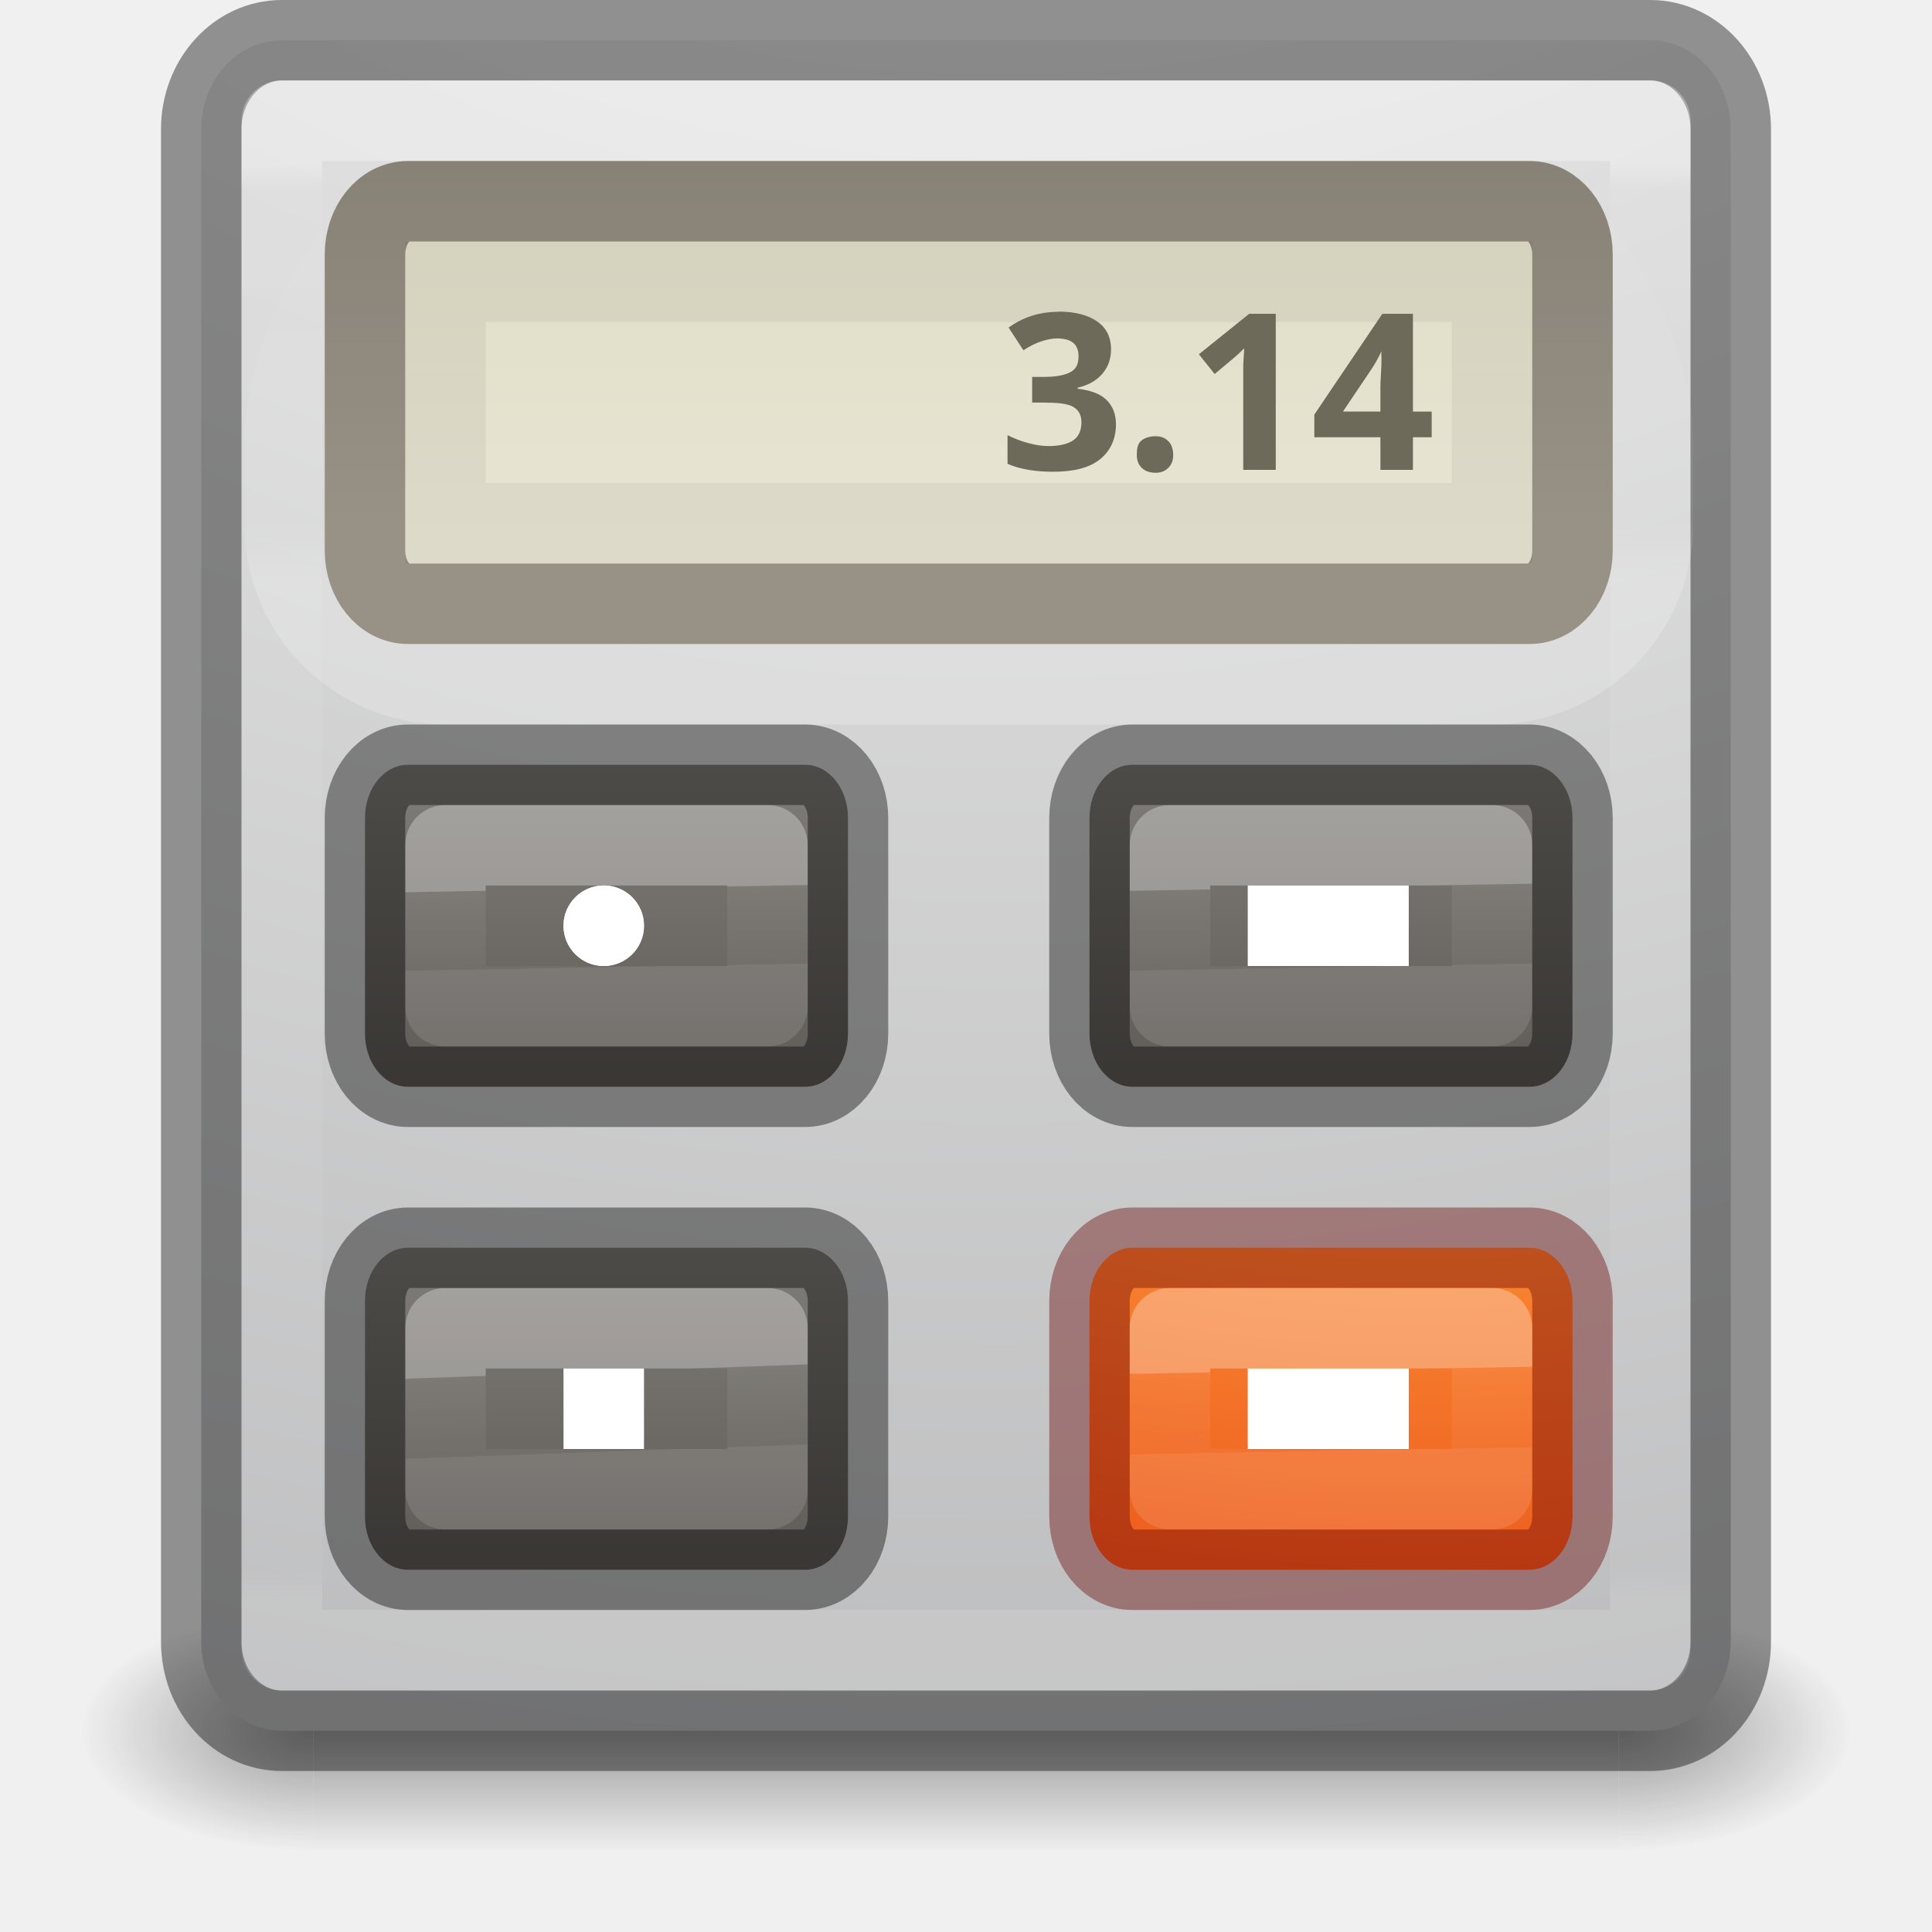
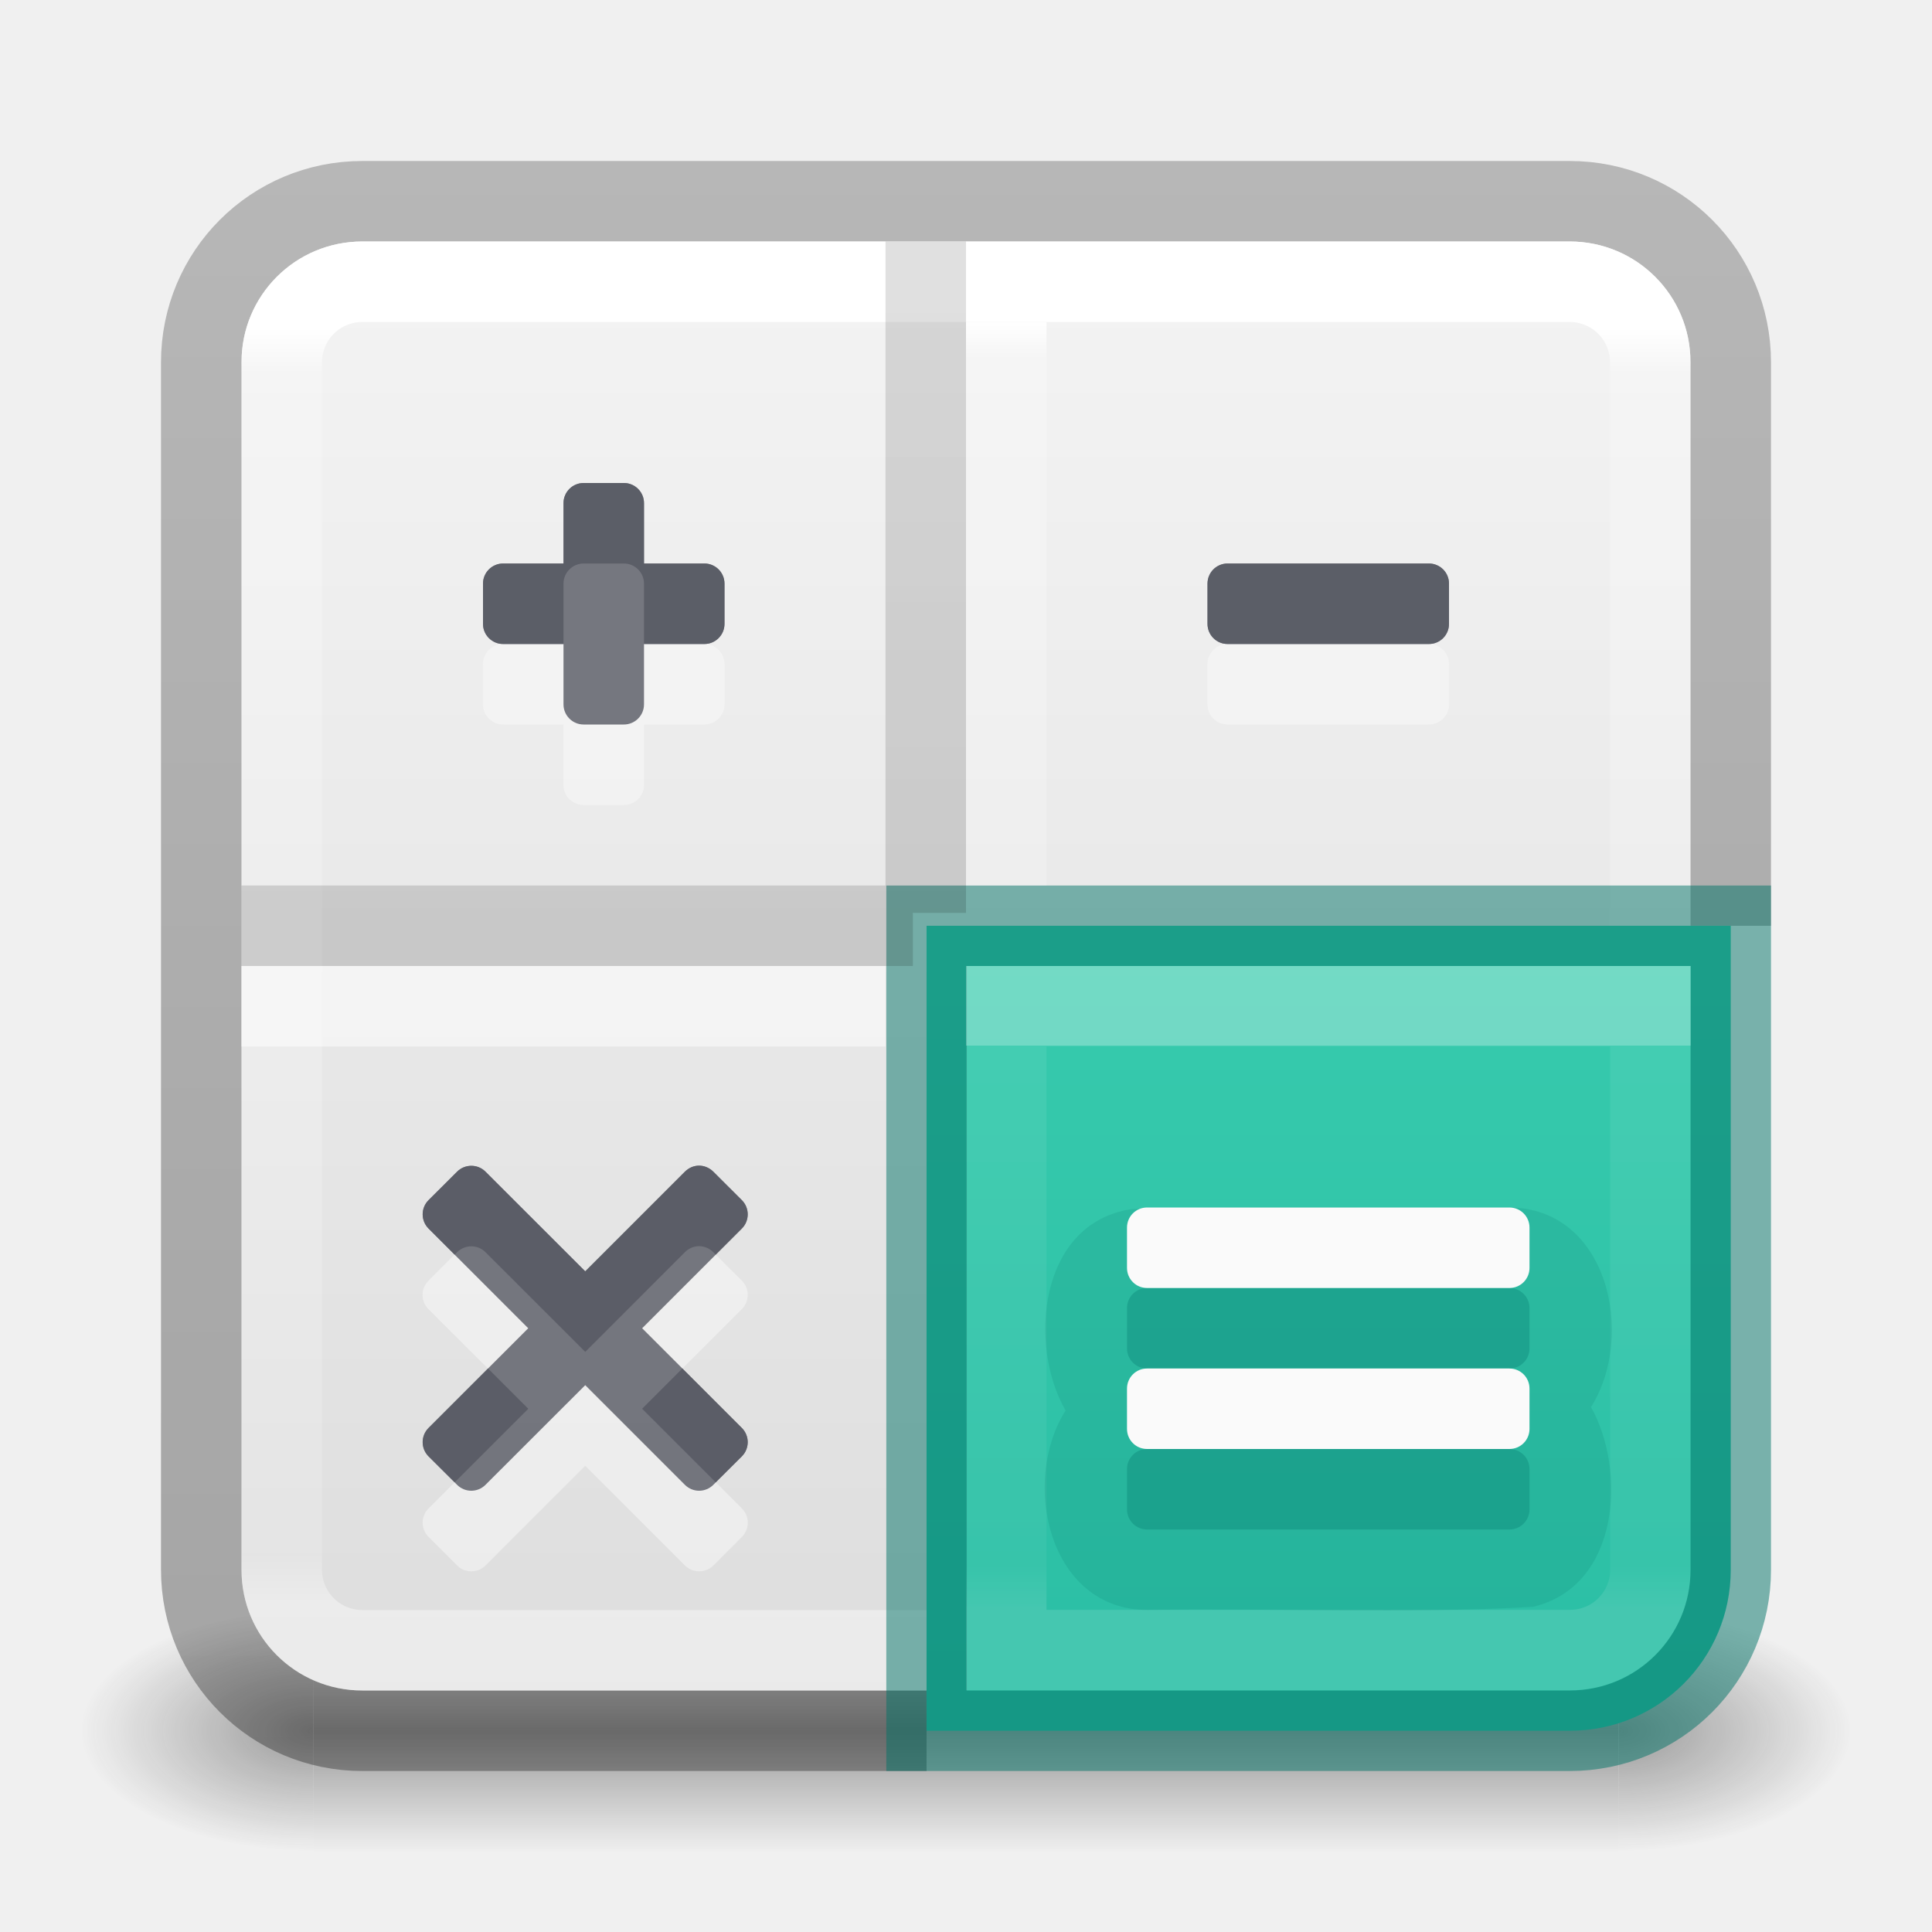
- <svg xmlns="http://www.w3.org/2000/svg" xmlns:xlink="http://www.w3.org/1999/xlink" version="1.1" width="24" height="24" id="svg4157">
+ <svg xmlns="http://www.w3.org/2000/svg" xmlns:xlink="http://www.w3.org/1999/xlink" id="svg4157" height="24" width="24" version="1.1" xml:space="preserve">
  <defs id="defs4159">
-     <linearGradient id="linearGradient4454">
-       <stop id="stop4456" style="stop-color:#ffffff;stop-opacity:1" offset="0" />
-       <stop id="stop4458" style="stop-color:#ffffff;stop-opacity:0.235" offset="0.01" />
-       <stop id="stop4460" style="stop-color:#ffffff;stop-opacity:0.157" offset="0.994" />
-       <stop id="stop4462" style="stop-color:#ffffff;stop-opacity:0.392" offset="1" />
+     <linearGradient id="linearGradient1701">
+       <stop offset="0" style="stop-color:#ffffff;stop-opacity:1" id="stop1693" />
+       <stop offset="0.014" style="stop-color:#ffffff;stop-opacity:0.235" id="stop1695" />
+       <stop offset="0.916" style="stop-color:#ffffff;stop-opacity:0.157" id="stop1697" />
+       <stop offset="1" style="stop-color:#ffffff;stop-opacity:0.392" id="stop1699" />
    </linearGradient>
-     <linearGradient x1="12.913" y1="17.534" x2="12.913" y2="20.187" id="linearGradient3223" xlink:href="#linearGradient4097" gradientUnits="userSpaceOnUse" gradientTransform="matrix(1,0,0,-1,0,32.00638)" />
-     <linearGradient id="linearGradient4097">
-       <stop id="stop4099" style="stop-color:#000000;stop-opacity:1" offset="0" />
-       <stop id="stop4101" style="stop-color:#000000;stop-opacity:0" offset="1" />
+     <linearGradient gradientTransform="matrix(0.4594595,0,0,0.4594594,0.9729743,0.9729759)" gradientUnits="userSpaceOnUse" xlink:href="#linearGradient4095" id="linearGradient3233" y2="41.168" x2="24" y1="6.757" x1="24" />
+     <linearGradient id="linearGradient4095">
+       <stop offset="0" style="stop-color:#ffffff;stop-opacity:1" id="stop4097" />
+       <stop offset="0.035" style="stop-color:#ffffff;stop-opacity:0.235" id="stop4100" />
+       <stop offset="0.962" style="stop-color:#ffffff;stop-opacity:0.157" id="stop4102" />
+       <stop offset="1" style="stop-color:#ffffff;stop-opacity:0.392" id="stop4104" />
    </linearGradient>
-     <linearGradient x1="24" y1="6.549" x2="24" y2="41.229" id="linearGradient3233" xlink:href="#linearGradient4095" gradientUnits="userSpaceOnUse" gradientTransform="matrix(0.4594595,0,0,0.5135135,0.9742203,-1.325564)" />
-     <linearGradient id="linearGradient4095">
-       <stop id="stop4097" style="stop-color:#ffffff;stop-opacity:1" offset="0" />
-       <stop id="stop4100" style="stop-color:#ffffff;stop-opacity:0.235" offset="0.017" />
-       <stop id="stop4102" style="stop-color:#ffffff;stop-opacity:0.157" offset="0.98" />
-       <stop id="stop4104" style="stop-color:#ffffff;stop-opacity:0.392" offset="1" />
+     <radialGradient gradientTransform="matrix(2.003784,0,0,1.4,27.98813,-17.4)" gradientUnits="userSpaceOnUse" xlink:href="#linearGradient3688-166-749-9" id="radialGradient3082-6" fy="43.5" fx="4.993" r="2.5" cy="43.5" cx="4.993" />
+     <linearGradient id="linearGradient3688-166-749-9">
+       <stop offset="0" style="stop-color:#181818;stop-opacity:1" id="stop2883-2" />
+       <stop offset="1" style="stop-color:#181818;stop-opacity:0" id="stop2885-2" />
    </linearGradient>
-     <radialGradient cx="6.73" cy="9.957" r="12.672" fx="6.2" fy="9.957" id="radialGradient3215" xlink:href="#radialGradient3093-0-3-6-6-3" gradientUnits="userSpaceOnUse" gradientTransform="matrix(0,5.114066,-5.680493,0,68.96616,-45.08664)" />
-     <linearGradient id="linearGradient2867-449-88-871-390-598-476-591-434-148-57-177-8-3-3-6-4-8-8-8-5">
-       <stop id="stop3750-1-0-7-6-6-1-3-9-3" style="stop-color:#919caf;stop-opacity:1" offset="0" />
-       <stop id="stop3752-3-7-4-0-32-8-923-0-7" style="stop-color:#68758e;stop-opacity:1" offset="0.262" />
-       <stop id="stop3754-1-8-5-2-7-6-7-1-9" style="stop-color:#485a6c;stop-opacity:1" offset="0.705" />
-       <stop id="stop3756-1-6-2-6-6-1-96-6-0" style="stop-color:#444c5c;stop-opacity:1" offset="1" />
+     <radialGradient gradientTransform="matrix(2.003784,0,0,1.4,-20.01187,-104.4)" gradientUnits="userSpaceOnUse" xlink:href="#linearGradient3688-464-309-7-6" id="radialGradient3084-4" fy="43.5" fx="4.993" r="2.5" cy="43.5" cx="4.993" />
+     <linearGradient id="linearGradient3688-464-309-7-6">
+       <stop offset="0" style="stop-color:#181818;stop-opacity:1" id="stop2889-75" />
+       <stop offset="1" style="stop-color:#181818;stop-opacity:0" id="stop2891-4-9" />
    </linearGradient>
-     <radialGradient cx="4.993" cy="43.5" r="2.5" fx="4.993" fy="43.5" id="radialGradient3082-6" xlink:href="#linearGradient3688-166-749-9" gradientUnits="userSpaceOnUse" gradientTransform="matrix(2.003784,0,0,1.4,27.98813,-17.4)" />
-     <linearGradient id="linearGradient3688-166-749-9">
-       <stop id="stop2883-2" style="stop-color:#181818;stop-opacity:1" offset="0" />
-       <stop id="stop2885-2" style="stop-color:#181818;stop-opacity:0" offset="1" />
+     <linearGradient gradientUnits="userSpaceOnUse" xlink:href="#linearGradient3702-501-757-1" id="linearGradient3086-8" y2="39.999" x2="25.058" y1="47.028" x1="25.058" />
+     <linearGradient id="linearGradient3702-501-757-1">
+       <stop offset="0" style="stop-color:#181818;stop-opacity:0" id="stop2895-2" />
+       <stop offset="0.5" style="stop-color:#181818;stop-opacity:1" id="stop2897-89" />
+       <stop offset="1" style="stop-color:#181818;stop-opacity:0" id="stop2899-36" />
    </linearGradient>
-     <radialGradient cx="4.993" cy="43.5" r="2.5" fx="4.993" fy="43.5" id="radialGradient3084-4" xlink:href="#linearGradient3688-464-309-7-6" gradientUnits="userSpaceOnUse" gradientTransform="matrix(2.003784,0,0,1.4,-20.01187,-104.4)" />
-     <linearGradient id="linearGradient3688-464-309-7-6">
-       <stop id="stop2889-75" style="stop-color:#181818;stop-opacity:1" offset="0" />
-       <stop id="stop2891-4-9" style="stop-color:#181818;stop-opacity:0" offset="1" />
+     <linearGradient id="linearGradient3600-9-51">
+       <stop offset="0" style="stop-color:#f4f4f4;stop-opacity:1" id="stop3602-0-0" />
+       <stop offset="1" style="stop-color:#dbdbdb;stop-opacity:1" id="stop3604-9-04" />
    </linearGradient>
-     <linearGradient x1="25.058" y1="47.028" x2="25.058" y2="39.999" id="linearGradient3086-8" xlink:href="#linearGradient3702-501-757-1" gradientUnits="userSpaceOnUse" />
-     <linearGradient id="linearGradient3702-501-757-1">
-       <stop id="stop2895-2" style="stop-color:#181818;stop-opacity:0" offset="0" />
-       <stop id="stop2897-89" style="stop-color:#181818;stop-opacity:1" offset="0.5" />
-       <stop id="stop2899-36" style="stop-color:#181818;stop-opacity:0" offset="1" />
+     <linearGradient id="linearGradient3104-6">
+       <stop offset="0" style="stop-color:#000000;stop-opacity:0.318" id="stop3106-3" />
+       <stop offset="1" style="stop-color:#000000;stop-opacity:0.24" id="stop3108-9" />
    </linearGradient>
-     <linearGradient xlink:href="#linearGradient4237-6-5-5" id="linearGradient3653-8-1" gradientUnits="userSpaceOnUse" gradientTransform="matrix(0.1621622,0,0,0.1081081,4.64201,13.9054)" x1="23.505" y1="28.625" x2="24" y2="37.871" />
-     <linearGradient id="linearGradient4237-6-5-5">
-       <stop offset="0" style="stop-color:#ffffff;stop-opacity:1" id="stop4239-3-9-6" />
-       <stop offset="0.011" style="stop-color:#ffffff;stop-opacity:0.235" id="stop4241-6-4-4" />
-       <stop offset="0.994" style="stop-color:#ffffff;stop-opacity:0.157" id="stop4243-5-2-6" />
-       <stop offset="1" style="stop-color:#ffffff;stop-opacity:0.392" id="stop4245-9-2-7" />
+     <linearGradient xlink:href="#linearGradient3104-6" id="linearGradient1271" gradientUnits="userSpaceOnUse" gradientTransform="matrix(0.8074969,0,0,0.8947171,-41.85727,-23.83344)" x1="70.386" y1="51.425" x2="70.386" y2="29.002" />
+     <linearGradient xlink:href="#linearGradient3600-9-51" id="linearGradient1338" gradientUnits="userSpaceOnUse" gradientTransform="matrix(0.4601493,0,0,0.4425723,-22.05275,0.8628185)" x1="74.839" y1="4.536" x2="74.839" y2="49.779" />
+     <linearGradient xlink:href="#linearGradient2257" id="linearGradient1088" gradientUnits="userSpaceOnUse" gradientTransform="matrix(0.4948413,0,0,0.4948419,15.53726,0.7166127)" x1="8.019" y1="24.81" x2="8.019" y2="38.936" />
+     <linearGradient id="linearGradient2257">
+       <stop offset="0" style="stop-color:#ffffff;stop-opacity:1" id="stop2249" />
+       <stop offset="0" style="stop-color:#ffffff;stop-opacity:0.235" id="stop2251" />
+       <stop offset="0.924" style="stop-color:#ffffff;stop-opacity:0.157" id="stop2253" />
+       <stop offset="1" style="stop-color:#ffffff;stop-opacity:0.392" id="stop2255" />
    </linearGradient>
-     <linearGradient y2="39.935" x2="-6.392" y1="30.306" x1="-6.392" gradientTransform="matrix(0.5684211,0,0,0.6090226,12.7375,-4.962408)" gradientUnits="userSpaceOnUse" id="linearGradient3820" xlink:href="#linearGradient5221-1-5-5-4-5" />
-     <linearGradient id="linearGradient5221-1-5-5-4-5">
-       <stop offset="0" style="stop-color:#918e88;stop-opacity:1" id="stop5223-0-5-4-2-1" />
-       <stop offset="1" style="stop-color:#605c58;stop-opacity:1" id="stop5225-4-3-2-1-1" />
+     <linearGradient xlink:href="#linearGradient978" id="linearGradient924" gradientUnits="userSpaceOnUse" gradientTransform="matrix(0.4788873,0,0,0.4606295,-23.45905,0.3884944)" x1="74.839" y1="4.536" x2="74.839" y2="49.779" />
+     <linearGradient id="linearGradient978">
+       <stop offset="0" style="stop-color:#43d6b5;stop-opacity:1" id="stop974" />
+       <stop offset="1" style="stop-color:#28bca3;stop-opacity:1" id="stop976" />
    </linearGradient>
-     <linearGradient xlink:href="#linearGradient4237-6-5-5" id="linearGradient3653-8" gradientUnits="userSpaceOnUse" gradientTransform="matrix(0.1621622,0,0,0.1081081,4.64201,7.905404)" x1="23.753" y1="28.773" x2="24" y2="37.871" />
-     <linearGradient y2="39.935" x2="-6.392" y1="30.306" x1="-6.392" gradientTransform="matrix(0.5684211,0,0,0.6090226,12.7375,-10.96241)" gradientUnits="userSpaceOnUse" id="linearGradient3728" xlink:href="#linearGradient5221-1-5-5-4-5" />
-     <linearGradient xlink:href="#linearGradient4237-6-5-5" id="linearGradient3671" gradientUnits="userSpaceOnUse" gradientTransform="matrix(0.1621622,0,0,0.1081081,13.64201,13.9054)" x1="23.753" y1="28.625" x2="24" y2="37.94" />
-     <linearGradient id="linearGradient3924-0">
-       <stop id="stop3926-6" style="stop-color:#ffffff;stop-opacity:1" offset="0" />
-       <stop id="stop3928-3" style="stop-color:#ffffff;stop-opacity:0.235" offset="0.063" />
-       <stop id="stop3930-2" style="stop-color:#ffffff;stop-opacity:0.157" offset="0.951" />
-       <stop id="stop3932-62" style="stop-color:#ffffff;stop-opacity:0.392" offset="1" />
+     <linearGradient xlink:href="#linearGradient3104-6" id="linearGradient1964" gradientUnits="userSpaceOnUse" gradientTransform="matrix(-0.2590084,0,0,0.2869851,18.13816,1.35383)" x1="12.879" y1="66.951" x2="12.879" y2="4.78" />
+     <linearGradient y2="42.187" x2="24" y1="7.915" x1="24" gradientTransform="matrix(0.4948413,0,0,0.4948419,0.4968571,0.06156325)" gradientUnits="userSpaceOnUse" id="linearGradient3647" xlink:href="#linearGradient3924-2-2-5-8" />
+     <linearGradient id="linearGradient3924-2-2-5-8">
+       <stop offset="0" style="stop-color:#ffffff;stop-opacity:1" id="stop3926-9-4-9-6" />
+       <stop offset="0.028" style="stop-color:#ffffff;stop-opacity:0.235" id="stop3928-9-8-6-5" />
+       <stop offset="0.916" style="stop-color:#ffffff;stop-opacity:0.157" id="stop3930-3-5-1-7" />
+       <stop offset="1" style="stop-color:#ffffff;stop-opacity:0.392" id="stop3932-8-0-4-8" />
    </linearGradient>
-     <linearGradient xlink:href="#linearGradient4454" id="linearGradient3653" gradientUnits="userSpaceOnUse" gradientTransform="matrix(0.1621622,0,0,0.1081081,13.64201,7.905404)" x1="23.753" y1="28.625" x2="24" y2="37.871" />
-     <linearGradient xlink:href="#linearGradient5221-1-5-5-4-5" id="linearGradient3656" gradientUnits="userSpaceOnUse" gradientTransform="matrix(0.5684211,0,0,0.6090226,21.7375,-10.96241)" x1="-6.392" y1="30.306" x2="-6.392" y2="39.935" />
-     <linearGradient xlink:href="#linearGradient5052" id="linearGradient3661" gradientUnits="userSpaceOnUse" gradientTransform="matrix(0.59375,0,0,0.5454546,-0.216097,-2.227273)" x1="15" y1="5" x2="15" y2="16" />
-     <linearGradient id="linearGradient5052">
-       <stop offset="0" style="stop-color:#5e5750;stop-opacity:1" id="stop5054" />
-       <stop offset="1" style="stop-color:#756d65;stop-opacity:1" id="stop5056" />
-     </linearGradient>
-     <linearGradient xlink:href="#linearGradient5010" id="linearGradient3664" gradientUnits="userSpaceOnUse" gradientTransform="matrix(0.6059665,0,0,0.6219001,-0.348302,-2.5792)" x1="16" y1="4" x2="16" y2="15" />
-     <linearGradient id="linearGradient5010">
-       <stop offset="0" style="stop-color:#dad7bd;stop-opacity:1" id="stop5012" />
-       <stop offset="1" style="stop-color:#e8e5d4;stop-opacity:1" id="stop5014" />
-     </linearGradient>
-     <linearGradient xlink:href="#linearGradient5418" id="linearGradient3667" gradientUnits="userSpaceOnUse" gradientTransform="matrix(0.2063882,0,0,0.1513513,3.62102,8.767482)" x1="43.816" y1="-10.328" x2="43.816" y2="-57.312" />
-     <linearGradient id="linearGradient5418">
-       <stop offset="0" style="stop-color:#ffffff;stop-opacity:1" id="stop5420" />
-       <stop offset="0.107" style="stop-color:#ffffff;stop-opacity:0.235" id="stop5422" />
-       <stop offset="0.994" style="stop-color:#ffffff;stop-opacity:0.157" id="stop5424" />
-       <stop offset="1" style="stop-color:#ffffff;stop-opacity:0.392" id="stop5426" />
-     </linearGradient>
-     <radialGradient xlink:href="#linearGradient2867-449-88-871-390-598-476-591-434-148-57-177-8-3-3-6-4-8-8-8-8" id="radialGradient3674" gradientUnits="userSpaceOnUse" gradientTransform="matrix(0,1.461162,-2.391787,0,41.51965,0.4752322)" cx="6.73" cy="9.957" fx="6.2" fy="9.957" r="12.672" />
-     <linearGradient id="linearGradient2867-449-88-871-390-598-476-591-434-148-57-177-8-3-3-6-4-8-8-8-8">
-       <stop offset="0" style="stop-color:#ffcd7d;stop-opacity:1" id="stop3750-1-0-7-6-6-1-3-9-2" />
-       <stop offset="0.262" style="stop-color:#fc8f36;stop-opacity:1" id="stop3752-3-7-4-0-32-8-923-0-9" />
-       <stop offset="0.705" style="stop-color:#e23a0e;stop-opacity:1" id="stop3754-1-8-5-2-7-6-7-1-9-5" />
-       <stop offset="1" style="stop-color:#ac441f;stop-opacity:1" id="stop3756-1-6-2-6-6-1-96-6-7" />
-     </linearGradient>
-     <radialGradient gradientTransform="matrix(0,1.231648,-1.625754,0,18.48697,-28.72198)" gradientUnits="userSpaceOnUse" id="radialGradient3093-0-3-6-6-3" r="20.397" cy="3.99" cx="23.896">
-       <stop offset="0" style="stop-color:#ffffff;stop-opacity:1" id="stop3244-9-33-7-0-9-7" />
-       <stop offset="0.262" style="stop-color:#dddddd;stop-opacity:1" id="stop3246-3-5-0-8-5-5" />
-       <stop offset="0.661" style="stop-color:#abacae;stop-opacity:1" id="stop3248-1-7-8-8-1-3" />
-       <stop offset="1" style="stop-color:#89898b;stop-opacity:1" id="stop3250-9-3-0-5-1-2" />
-     </radialGradient>
-     <radialGradient cx="4.993" cy="43.5" r="2.5" fx="4.993" fy="43.5" id="radialGradient2976" xlink:href="#linearGradient3688-166-749-9" gradientUnits="userSpaceOnUse" gradientTransform="matrix(2.003784,0,0,1.4,27.98813,-17.4)" />
-     <radialGradient cx="4.993" cy="43.5" r="2.5" fx="4.993" fy="43.5" id="radialGradient2978" xlink:href="#linearGradient3688-166-749-9" gradientUnits="userSpaceOnUse" gradientTransform="matrix(2.003784,0,0,1.4,-20.01187,-104.4)" />
-     <linearGradient x1="25.058" y1="47.028" x2="25.058" y2="39.999" id="linearGradient2980" xlink:href="#linearGradient3702-501-757-1" gradientUnits="userSpaceOnUse" />
+     <linearGradient xlink:href="#linearGradient1701" id="linearGradient2307" gradientUnits="userSpaceOnUse" gradientTransform="matrix(0.4407485,0,0,0.440749,0.7297287,1.76819)" x1="20.394" y1="25.496" x2="20.394" y2="42.106" />
  </defs>
-   <g style="display:inline" id="g2036-4" transform="matrix(0.55,0,0,0.3333336,-1.200001,7.33333)">
-     <g style="opacity:0.4" id="g3712-8" transform="matrix(1.052632,0,0,1.285713,-1.263158,-13.42854)">
-       <rect style="fill:url(#radialGradient3082-6);fill-opacity:1;stroke:none" id="rect2801-6" y="40" x="38" height="7" width="5" />
-       <rect style="fill:url(#radialGradient3084-4);fill-opacity:1;stroke:none" id="rect3696-20" transform="scale(-1,-1)" y="-47" x="-10" height="7" width="5" />
-       <rect style="fill:url(#linearGradient3086-8);fill-opacity:1;stroke:none" id="rect3700-5" y="40" x="10" height="7" width="28" />
-     </g>
+   <g transform="matrix(0.5789476,0,0,0.4285713,-1.894738,2.857146)" id="g3712-8" style="opacity:0.4">
+     <rect width="5" height="7" x="38" y="40" id="rect2801-6" style="fill:url(#radialGradient3082-6);fill-opacity:1;stroke:none" />
+     <rect width="5" height="7" x="-10" y="-47" transform="scale(-1)" id="rect3696-20" style="fill:url(#radialGradient3084-4);fill-opacity:1;stroke:none" />
+     <rect width="28" height="7" x="10" y="40" id="rect3700-5" style="fill:url(#linearGradient3086-8);fill-opacity:1;stroke:none" />
  </g>
-   <rect style="color:#000000;display:inline;overflow:visible;visibility:visible;fill:url(#radialGradient3215);fill-opacity:1.0;fill-rule:nonzero;stroke:none;stroke-width:1;marker:none;enable-background:accumulate" id="rect5505-21-8" y="0.5" x="2.5" ry="1.105" rx="1" height="21" width="19" />
-   <rect style="color:#000000;display:inline;overflow:visible;visibility:visible;opacity:0.4;fill:none;stroke:#000000;stroke-width:1;stroke-linecap:round;stroke-linejoin:round;stroke-miterlimit:4;stroke-dasharray:none;stroke-dashoffset:0;stroke-opacity:1;marker:none;enable-background:accumulate" id="rect5505-21-8-1" y="0.5" x="2.5" ry="1.105" rx="1" height="21" width="19" />
-   <rect style="opacity:0.3;fill:none;stroke:url(#linearGradient3233);stroke-width:1;stroke-linecap:round;stroke-linejoin:round;stroke-miterlimit:4;stroke-dasharray:none;stroke-dashoffset:0;stroke-opacity:1" id="rect6741-9" y="1.499" x="3.501" height="19" width="17" />
-   <path style="color:#000000;display:inline;overflow:visible;visibility:visible;fill:url(#radialGradient3674);fill-opacity:1;fill-rule:nonzero;stroke:none;stroke-width:1;marker:none;enable-background:accumulate" d="M 14.068,15.5 19,15.5 c 0.296,0 0.534,0.295 0.534,0.661 l 0,2.678 C 19.534,19.205 19.296,19.5 19,19.5 l -4.932,0 c -0.296,0 -0.534,-0.295 -0.534,-0.661 l 0,-2.678 c 0,-0.366 0.238,-0.661 0.534,-0.661 z" id="rect5505-21-0" />
-   <path style="color:#000000;display:inline;overflow:visible;visibility:visible;opacity:0.4;fill:none;stroke:#640000;stroke-width:1;stroke-linecap:round;stroke-linejoin:round;stroke-miterlimit:4;stroke-dasharray:none;stroke-dashoffset:0;stroke-opacity:1;marker:none;enable-background:accumulate" d="M 14.068,15.5 19,15.5 c 0.296,0 0.534,0.295 0.534,0.661 l 0,2.678 C 19.534,19.205 19.296,19.5 19,19.5 l -4.932,0 c -0.296,0 -0.534,-0.295 -0.534,-0.661 l 0,-2.678 c 0,-0.366 0.238,-0.661 0.534,-0.661 z" id="rect5505-21-3-2-3" />
-   <path style="color:#000000;display:inline;overflow:visible;visibility:visible;opacity:0.2;fill:none;stroke:url(#linearGradient3667);stroke-width:1;stroke-linecap:round;stroke-linejoin:round;stroke-miterlimit:4;stroke-dasharray:none;stroke-dashoffset:0;stroke-opacity:1;marker:none;enable-background:accumulate" d="m 5.534,2.5 13,0 c 1.108,0 2,1.892 2,3 l 0,1 c 0,1.108 -0.892,2 -2,2 l -13,0 c -1.108,0 -2,-0.892 -2,-2 l 0,-1 c 0,-1.108 0.892,-3 2,-3 z" id="rect4940-8-8-1" />
-   <path style="color:#000000;display:inline;overflow:visible;visibility:visible;fill:url(#linearGradient3664);fill-opacity:1;fill-rule:nonzero;stroke:none;stroke-width:0.75;marker:none;enable-background:accumulate" d="m 5.068,2 13.932,0 c 0.573,0 1.034,0.518 1.034,1.161 l 0,3.678 c 0,0.643 -0.461,1.161 -1.034,1.161 l -13.932,0 c -0.573,0 -1.034,-0.518 -1.034,-1.161 l 0,-3.678 c 0,-0.643 0.461,-1.161 1.034,-1.161 z" id="rect4940-8" />
-   <path style="color:#000000;display:inline;overflow:visible;visibility:visible;opacity:0.7;fill:none;stroke:url(#linearGradient3661);stroke-width:1;stroke-miterlimit:4;stroke-dasharray:none;stroke-opacity:1;marker:none;enable-background:accumulate" d="m 5.068,2.5 13.932,0 c 0.296,0 0.534,0.295 0.534,0.661 l 0,3.678 c 0,0.366 -0.238,0.661 -0.534,0.661 l -13.932,0 c -0.296,0 -0.534,-0.295 -0.534,-0.661 l 0,-3.678 c 0,-0.366 0.238,-0.661 0.534,-0.661 z" id="rect4940-8-8" />
-   <path style="color:#000000;display:inline;overflow:visible;visibility:visible;opacity:0.05;fill:none;stroke:#000000;stroke-width:1;stroke-miterlimit:4;stroke-dasharray:none;stroke-opacity:1;marker:none;enable-background:accumulate" d="m 5.534,3.5 13,0 0,3 -13,0 z" id="rect4940-8-8-2" />
-   <path style="color:#000000;display:inline;overflow:visible;visibility:visible;fill:url(#linearGradient3656);fill-opacity:1;fill-rule:nonzero;stroke:none;stroke-width:1;marker:none;enable-background:accumulate" d="m 14.068,9.5 4.932,0 c 0.296,0 0.534,0.295 0.534,0.661 l 0,2.678 C 19.534,13.205 19.296,13.5 19,13.5 l -4.932,0 c -0.296,0 -0.534,-0.295 -0.534,-0.661 l 0,-2.678 c 0,-0.366 0.238,-0.661 0.534,-0.661 z" id="rect5505-21-0-8" />
-   <path style="opacity:0.3;fill:none;stroke:url(#linearGradient3653);stroke-width:1;stroke-linecap:round;stroke-linejoin:round;stroke-miterlimit:4;stroke-dasharray:none;stroke-dashoffset:0;stroke-opacity:1" d="m 14.534,10.5 4,0 0,2 -4,0 z" id="rect6741-1-2" />
-   <path style="color:#000000;display:inline;overflow:visible;visibility:visible;opacity:0.4;fill:none;stroke:#000000;stroke-width:1;stroke-linecap:round;stroke-linejoin:round;stroke-miterlimit:4;stroke-dasharray:none;stroke-dashoffset:0;stroke-opacity:1;marker:none;enable-background:accumulate" d="m 14.068,9.5 4.932,0 c 0.296,0 0.534,0.295 0.534,0.661 l 0,2.678 C 19.534,13.205 19.296,13.5 19,13.5 l -4.932,0 c -0.296,0 -0.534,-0.295 -0.534,-0.661 l 0,-2.678 c 0,-0.366 0.238,-0.661 0.534,-0.661 z" id="rect5505-21-3-2-3-9" />
-   <path style="opacity:0.3;fill:none;stroke:url(#linearGradient3671);stroke-width:1;stroke-linecap:round;stroke-linejoin:round;stroke-miterlimit:4;stroke-dasharray:none;stroke-dashoffset:0;stroke-opacity:1" d="m 14.534,16.5 4,0 0,2 -4,0 z" id="rect6741-1" />
-   <path style="color:#000000;display:inline;overflow:visible;visibility:visible;fill:url(#linearGradient3728);fill-opacity:1;fill-rule:nonzero;stroke:none;stroke-width:1;marker:none;enable-background:accumulate" d="m 5.068,9.5 4.932,0 c 0.296,0 0.534,0.295 0.534,0.661 l 0,2.678 C 10.534,13.205 10.296,13.5 10,13.5 l -4.932,0 c -0.296,0 -0.534,-0.295 -0.534,-0.661 l 0,-2.678 c 0,-0.366 0.238,-0.661 0.534,-0.661 z" id="rect5505-21-0-8-6" />
-   <path style="opacity:0.3;fill:none;stroke:url(#linearGradient3653-8);stroke-width:1;stroke-linecap:round;stroke-linejoin:round;stroke-miterlimit:4;stroke-dasharray:none;stroke-dashoffset:0;stroke-opacity:1" d="m 5.534,10.5 4,0 0,2 -4,0 z" id="rect6741-1-2-8" />
-   <path style="color:#000000;display:inline;overflow:visible;visibility:visible;opacity:0.4;fill:none;stroke:#000000;stroke-width:1;stroke-linecap:round;stroke-linejoin:round;stroke-miterlimit:4;stroke-dasharray:none;stroke-dashoffset:0;stroke-opacity:1;marker:none;enable-background:accumulate" d="m 5.068,9.5 4.932,0 c 0.296,0 0.534,0.295 0.534,0.661 l 0,2.678 C 10.534,13.205 10.296,13.5 10,13.5 l -4.932,0 c -0.296,0 -0.534,-0.295 -0.534,-0.661 l 0,-2.678 c 0,-0.366 0.238,-0.661 0.534,-0.661 z" id="rect5505-21-3-2-3-9-2" />
-   <path style="color:#000000;display:inline;overflow:visible;visibility:visible;fill:url(#linearGradient3820);fill-opacity:1;fill-rule:nonzero;stroke:none;stroke-width:1;marker:none;enable-background:accumulate" d="M 5.068,15.5 10,15.5 c 0.296,0 0.534,0.295 0.534,0.661 l 0,2.678 C 10.534,19.205 10.296,19.5 10,19.5 l -4.932,0 c -0.296,0 -0.534,-0.295 -0.534,-0.661 l 0,-2.678 C 4.534,15.795 4.772,15.5 5.068,15.5 Z" id="rect5505-21-0-8-6-8" />
-   <path style="opacity:0.3;fill:none;stroke:url(#linearGradient3653-8-1);stroke-width:1;stroke-linecap:round;stroke-linejoin:round;stroke-miterlimit:4;stroke-dasharray:none;stroke-dashoffset:0;stroke-opacity:1" d="m 5.534,16.5 4,0 0,2 -4,0 z" id="rect6741-1-2-8-0" />
-   <path style="color:#000000;display:inline;overflow:visible;visibility:visible;opacity:0.4;fill:none;stroke:#000000;stroke-width:1;stroke-linecap:round;stroke-linejoin:round;stroke-miterlimit:4;stroke-dasharray:none;stroke-dashoffset:0;stroke-opacity:1;marker:none;enable-background:accumulate" d="M 5.068,15.5 10,15.5 c 0.296,0 0.534,0.295 0.534,0.661 l 0,2.678 C 10.534,19.205 10.296,19.5 10,19.5 l -4.932,0 c -0.296,0 -0.534,-0.295 -0.534,-0.661 l 0,-2.678 C 4.534,15.795 4.772,15.5 5.068,15.5 Z" id="rect5505-21-3-2-3-9-2-3" />
-   <path d="m 13.154,3.873 c -0.244,1.9e-6 -0.449,0.069 -0.625,0.196 l 0.184,0.282 c 0.08,-0.052 0.155,-0.089 0.22,-0.11 0.066,-0.021 0.133,-0.037 0.196,-0.037 0.183,1.1e-6 0.269,0.074 0.269,0.221 -1e-6,0.095 -0.028,0.157 -0.098,0.196 -0.069,0.039 -0.181,0.061 -0.331,0.061 l -0.147,0 0,0.319 0.147,0 c 0.162,6e-7 0.281,0.011 0.355,0.049 0.074,0.038 0.11,0.105 0.11,0.196 -1e-6,0.101 -0.034,0.175 -0.098,0.221 -0.064,0.046 -0.171,0.074 -0.306,0.074 -0.088,0 -0.167,-0.013 -0.257,-0.037 -0.09,-0.024 -0.182,-0.06 -0.257,-0.098 l 0,0.356 c 0.162,0.07 0.354,0.098 0.563,0.098 0.25,0 0.441,-0.044 0.576,-0.147 0.135,-0.104 0.208,-0.256 0.208,-0.442 -3e-6,-0.128 -0.042,-0.232 -0.122,-0.307 -0.08,-0.076 -0.199,-0.116 -0.355,-0.135 l 0,-0.012 c 0.132,-0.032 0.233,-0.087 0.306,-0.172 0.073,-0.085 0.11,-0.186 0.11,-0.307 -10e-7,-0.145 -0.055,-0.262 -0.171,-0.344 -0.115,-0.081 -0.278,-0.123 -0.478,-0.123 z m 2.364,0.025 -0.625,0.503 0.196,0.245 0.22,-0.184 c 0.026,-0.021 0.079,-0.067 0.147,-0.135 l -0.012,0.209 0,0.184 0,1.117 0.404,0 0,-1.939 z m 1.654,0 -0.845,1.252 0,0.282 0.821,0 0,0.405 0.404,0 0,-0.405 0.233,0 0,-0.319 -0.233,0 0,-1.215 z m -0.012,0.466 c -0.003,0.017 0.004,0.08 0,0.184 -0.004,0.104 -0.012,0.191 -0.012,0.245 l 0,0.319 -0.465,0 0.355,-0.528 c 0.046,-0.069 0.09,-0.148 0.122,-0.221 z m -2.805,1.055 c -0.076,0 -0.144,0.023 -0.184,0.061 -0.04,0.038 -0.049,0.098 -0.049,0.172 0,0.071 0.021,0.12 0.061,0.16 0.041,0.039 0.097,0.061 0.171,0.061 0.072,0 0.119,-0.022 0.159,-0.061 0.041,-0.041 0.061,-0.09 0.061,-0.16 -10e-7,-0.072 -0.021,-0.133 -0.061,-0.172 -0.04,-0.039 -0.086,-0.061 -0.159,-0.061 z" id="text5060" style="font-style:normal;font-variant:normal;font-weight:bold;font-stretch:normal;font-size:6.905px;line-height:125%;font-family:'Open Sans';-inkscape-font-specification:'Open Sans Bold';text-align:end;letter-spacing:0px;word-spacing:0px;text-anchor:end;fill:#6d6a59;fill-opacity:1;stroke:none" />
-   <circle style="opacity:1;fill:#ffffff;fill-opacity:1;stroke:none;stroke-width:2;stroke-linejoin:round;stroke-miterlimit:4;stroke-dasharray:none;stroke-opacity:1" id="path4489" cx="7.5" cy="11.5" r="0.5" />
-   <circle r="0.5" cy="11.5" cx="7.5" id="circle4491" style="opacity:1;fill:#ffffff;fill-opacity:1;stroke:none;stroke-width:2;stroke-linejoin:round;stroke-miterlimit:4;stroke-dasharray:none;stroke-opacity:1" />
-   <rect style="opacity:1;fill:#ffffff;fill-opacity:1;stroke:none;stroke-width:2;stroke-linejoin:round;stroke-miterlimit:4;stroke-dasharray:none;stroke-opacity:1" id="rect4499" width="2" height="1" x="15.5" y="17" />
-   <rect y="11" x="15.5" height="1" width="2" id="rect4501" style="opacity:1;fill:#ffffff;fill-opacity:1;stroke:none;stroke-width:2;stroke-linejoin:round;stroke-miterlimit:4;stroke-dasharray:none;stroke-opacity:1" />
-   <rect style="opacity:1;fill:#ffffff;fill-opacity:1;stroke:none;stroke-width:2;stroke-linejoin:round;stroke-miterlimit:4;stroke-dasharray:none;stroke-opacity:1" id="rect4503" width="1" height="1" x="7" y="17" />
+   <rect style="color:#000000;font-variation-settings:normal;display:inline;overflow:visible;visibility:visible;vector-effect:none;fill:url(#linearGradient1338);fill-opacity:1;fill-rule:nonzero;stroke:none;stroke-width:1;stroke-linecap:butt;stroke-linejoin:miter;stroke-miterlimit:4;stroke-dasharray:none;stroke-dashoffset:0;stroke-opacity:1;-inkscape-stroke:none;marker:none;enable-background:accumulate;stop-color:#000000" id="rect5505-21-1-7-2-9-5" y="3" x="3" ry="1.5" rx="1.5" height="18" width="18" />
+   <path id="rect5505-21-8-1" style="color:#000000;font-variation-settings:normal;display:inline;overflow:visible;visibility:visible;opacity:1;vector-effect:none;fill:none;fill-opacity:1;stroke:url(#linearGradient1271);stroke-width:1;stroke-linecap:butt;stroke-linejoin:round;stroke-miterlimit:4;stroke-dasharray:none;stroke-dashoffset:0;stroke-opacity:1;-inkscape-stroke:none;marker:none;enable-background:accumulate;stop-color:#000000;stop-opacity:1" d="m 21.5,11.5 v -7 c 0,-1.108 -0.892,-2 -2,-2 h -15 c -1.108,0 -2,0.892 -2,2 v 15 c 0,1.108 0.892,2 2,2 h 7.01" />
+   <rect width="17" height="17" x="3.5" y="3.5" id="rect6741-9" style="opacity:1;fill:none;stroke:url(#linearGradient3233);stroke-width:1;stroke-linecap:round;stroke-linejoin:round;stroke-miterlimit:4;stroke-dasharray:none;stroke-dashoffset:0;stroke-opacity:1" rx="1" ry="1" />
+   <path id="rect5505-21-8" style="color:#000000;font-variation-settings:normal;display:inline;overflow:visible;visibility:visible;opacity:1;vector-effect:none;fill:url(#linearGradient924);fill-opacity:1;fill-rule:nonzero;stroke:#007367;stroke-width:1;stroke-linecap:butt;stroke-linejoin:miter;stroke-miterlimit:4;stroke-dasharray:none;stroke-dashoffset:0;stroke-opacity:0.5;-inkscape-stroke:none;marker:none;enable-background:accumulate;stop-color:#000000;stop-opacity:1" d="m 11.51,11.5 v 10 h 7.99 c 1.108,0 2,-0.892 2,-2 v -8 z" />
+   <path id="rect5505-21-8-6" style="color:#000000;font-variation-settings:normal;display:inline;overflow:visible;visibility:visible;opacity:0.3;vector-effect:none;fill:none;fill-opacity:1;fill-rule:nonzero;stroke:url(#linearGradient1088);stroke-width:1;stroke-linecap:round;stroke-linejoin:miter;stroke-miterlimit:4;stroke-dasharray:none;stroke-dashoffset:0;stroke-opacity:1;-inkscape-stroke:none;marker:none;enable-background:accumulate;stop-color:#000000;stop-opacity:1" d="m 12.5,12.5 v 7.998 h 7.002 c 0.554,0 1,-0.446 1,-1 V 12.5 Z" />
+   <g id="layer4-0" transform="matrix(0.9047486,0,0,0.9047486,-636.515,-691.5605)" />
+   <g id="layer4-0-7" transform="matrix(0.9047486,0,0,0.9047486,-636.515,-684.3225)" />
+   <g id="layer1-3" transform="matrix(0.9047486,0,0,0.9047486,-139.808,-15.50334)" />
+   <path style="font-variation-settings:normal;opacity:0.5;fill:none;fill-opacity:1;stroke:url(#linearGradient2307);stroke-width:1;stroke-linecap:butt;stroke-linejoin:round;stroke-miterlimit:4;stroke-dasharray:none;stroke-dashoffset:0;stroke-opacity:1;marker:none;stop-color:#000000" d="M 11,12.5 H 3" id="path1808-6-9" />
+   <path style="font-variation-settings:normal;fill:none;fill-opacity:1;stroke:url(#linearGradient3647);stroke-width:1;stroke-linecap:butt;stroke-linejoin:round;stroke-miterlimit:4;stroke-dasharray:none;stroke-dashoffset:0;stroke-opacity:1;marker:none;stop-color:#000000" d="M 12.5,11 V 4" id="path1808-6-9-8" />
+   <path id="path1808" style="font-variation-settings:normal;opacity:0.5;fill:none;fill-opacity:1;stroke:url(#linearGradient1964);stroke-width:1;stroke-linecap:butt;stroke-linejoin:miter;stroke-miterlimit:4;stroke-dasharray:none;stroke-dashoffset:0;stroke-opacity:1;marker:none;stop-color:#000000" d="m 11.5,3 v 8.34 z M 3,11.5 h 8.34 z" />
+   <path id="rect1761-1" style="font-variation-settings:normal;opacity:0.5;vector-effect:none;fill:#fafafa;fill-opacity:1;stroke:none;stroke-width:4;stroke-linecap:round;stroke-linejoin:round;stroke-miterlimit:4;stroke-dasharray:none;stroke-dashoffset:0;stroke-opacity:1;-inkscape-stroke:none;marker:none;stop-color:#000000;stop-opacity:1" d="M 7.25,7 C 7.112,7 7,7.112 7,7.25 V 8 H 6.25 C 6.112,8 6,8.112 6,8.25 v 0.5 C 6,8.888 6.112,9 6.25,9 H 7 V 9.75 C 7,9.888 7.112,10 7.25,10 h 0.5 C 7.888,10 8,9.888 8,9.75 V 9 H 8.75 C 8.888,9 9,8.888 9,8.75 V 8.25 C 9,8.112 8.888,8 8.75,8 H 8 V 7.25 C 8,7.112 7.888,7 7.75,7 Z m 8,1 C 15.111,8 15,8.112 15,8.25 v 0.5 C 15,8.888 15.111,9 15.25,9 h 2.5 C 17.889,9 18,8.888 18,8.75 V 8.25 C 18,8.112 17.889,8 17.75,8 Z m -6.566,7.48 c -0.064,0 -0.127,0.025 -0.176,0.074 L 7.27,16.793 6.031,15.555 c -0.049,-0.049 -0.112,-0.072 -0.176,-0.072 -0.064,0 -0.129,0.023 -0.178,0.072 l -0.354,0.354 c -0.098,0.098 -0.098,0.256 0,0.354 L 6.562,17.5 5.324,18.738 c -0.098,0.098 -0.098,0.256 0,0.354 l 0.354,0.354 c 0.098,0.098 0.256,0.098 0.354,0 l 1.238,-1.238 1.238,1.238 c 0.098,0.098 0.256,0.098 0.354,0 l 0.354,-0.354 c 0.098,-0.098 0.098,-0.256 0,-0.354 L 7.977,17.5 9.215,16.262 c 0.098,-0.098 0.098,-0.256 0,-0.354 L 8.861,15.555 c -0.049,-0.049 -0.114,-0.074 -0.178,-0.074 z" />
+   <path id="rect1761-5-9-1-4" style="font-variation-settings:normal;opacity:0.15;vector-effect:none;fill:#007367;fill-opacity:1;stroke:none;stroke-width:4;stroke-linecap:round;stroke-linejoin:round;stroke-miterlimit:4;stroke-dasharray:none;stroke-dashoffset:0;stroke-opacity:1;-inkscape-stroke:none;marker:none;stop-color:#000000;stop-opacity:1" d="m 14.055,15.02 c -1.157,0.176 -1.283,1.699 -0.818,2.502 C 12.679,18.401 13.021,19.994 14.25,20 c 1.597,-0.025 3.201,0.051 4.793,-0.039 1.087,-0.256 1.159,-1.704 0.721,-2.482 C 20.321,16.599 19.979,15.006 18.75,15 c -1.565,0.013 -3.132,-0.026 -4.695,0.02 z" />
+   <path id="rect1761-5-9-1" style="font-variation-settings:normal;vector-effect:none;fill:#007367;fill-opacity:1;stroke:none;stroke-width:4;stroke-linecap:round;stroke-linejoin:round;stroke-miterlimit:4;stroke-dasharray:none;stroke-dashoffset:0;stroke-opacity:1;-inkscape-stroke:none;marker:none;stop-color:#000000;opacity:0.3;stop-opacity:1" d="M 14.25,16 C 14.111,16 14,16.111 14,16.25 v 0.5 c 0,0.139 0.112,0.25 0.25,0.25 h 4.5 C 18.889,17 19,16.889 19,16.75 v -0.5 C 19,16.111 18.889,16 18.75,16 Z m 0,2 C 14.111,18 14,18.111 14,18.25 v 0.5 c 0,0.139 0.112,0.25 0.25,0.25 h 4.5 C 18.889,19 19,18.889 19,18.75 v -0.5 C 19,18.111 18.889,18 18.75,18 Z" />
+   <path id="rect1761" style="font-variation-settings:normal;opacity:0.8;vector-effect:none;fill:#555761;fill-opacity:1;stroke:none;stroke-width:4;stroke-linecap:round;stroke-linejoin:round;stroke-miterlimit:4;stroke-dasharray:none;stroke-dashoffset:0;stroke-opacity:1;-inkscape-stroke:none;marker:none;stop-color:#000000;stop-opacity:1" d="M 7.25 6 C 7.112 6 7 6.112 7 6.25 L 7 7 L 6.25 7 C 6.112 7 6 7.112 6 7.25 L 6 7.75 C 6 7.888 6.112 8 6.25 8 L 7 8 L 7 8.75 C 7 8.888 7.112 9 7.25 9 L 7.75 9 C 7.888 9 8 8.888 8 8.75 L 8 8 L 8.75 8 C 8.888 8 9 7.888 9 7.75 L 9 7.25 C 9 7.112 8.888 7 8.75 7 L 8 7 L 8 6.25 C 8 6.112 7.888 6 7.75 6 L 7.25 6 z M 15.25 7 C 15.111 7 15 7.112 15 7.25 L 15 7.75 C 15 7.888 15.111 8 15.25 8 L 17.75 8 C 17.889 8 18 7.888 18 7.75 L 18 7.25 C 18 7.112 17.889 7 17.75 7 L 15.25 7 z M 8.684 14.48 C 8.62 14.48 8.557 14.506 8.508 14.555 L 7.27 15.793 L 6.031 14.555 C 5.982 14.506 5.919 14.482 5.855 14.482 C 5.792 14.482 5.727 14.506 5.678 14.555 L 5.324 14.908 C 5.226 15.006 5.226 15.164 5.324 15.262 L 6.562 16.5 L 5.324 17.738 C 5.226 17.836 5.226 17.994 5.324 18.092 L 5.678 18.445 C 5.776 18.543 5.933 18.543 6.031 18.445 L 7.27 17.207 L 8.508 18.445 C 8.606 18.543 8.763 18.543 8.861 18.445 L 9.215 18.092 C 9.313 17.994 9.313 17.836 9.215 17.738 L 7.977 16.5 L 9.215 15.262 C 9.313 15.164 9.313 15.006 9.215 14.908 L 8.861 14.555 C 8.812 14.506 8.747 14.48 8.684 14.48 z " />
+   <path id="rect1761-9" style="font-variation-settings:normal;opacity:0.8;vector-effect:none;fill:#555761;fill-opacity:1;stroke:none;stroke-width:4;stroke-linecap:round;stroke-linejoin:round;stroke-miterlimit:4;stroke-dasharray:none;stroke-dashoffset:0;stroke-opacity:1;-inkscape-stroke:none;marker:none;stop-color:#000000" d="M 7.25 6 C 7.112 6 7 6.112 7 6.25 L 7 7 L 6.25 7 C 6.112 7 6 7.112 6 7.25 L 6 7.75 C 6 7.888 6.112 8 6.25 8 L 7 8 L 7 7.25 C 7 7.112 7.112 7 7.25 7 L 7.75 7 C 7.888 7 8 7.112 8 7.25 L 8 8 L 8.75 8 C 8.888 8 9 7.888 9 7.75 L 9 7.25 C 9 7.112 8.888 7 8.75 7 L 8 7 L 8 6.25 C 8 6.112 7.888 6 7.75 6 L 7.25 6 z M 15.25 7 C 15.111 7 15 7.112 15 7.25 L 15 7.75 C 15 7.888 15.111 8 15.25 8 L 17.75 8 C 17.889 8 18 7.888 18 7.75 L 18 7.25 C 18 7.112 17.889 7 17.75 7 L 15.25 7 z M 8.684 14.48 C 8.62 14.48 8.557 14.506 8.508 14.555 L 7.27 15.793 L 6.031 14.555 C 5.982 14.506 5.919 14.482 5.855 14.482 C 5.792 14.482 5.727 14.506 5.678 14.555 L 5.324 14.908 C 5.226 15.006 5.226 15.164 5.324 15.262 L 5.648 15.586 L 5.678 15.555 C 5.727 15.506 5.792 15.482 5.855 15.482 C 5.919 15.482 5.982 15.506 6.031 15.555 L 7.27 16.793 L 8.508 15.555 C 8.557 15.506 8.62 15.48 8.684 15.48 C 8.747 15.48 8.812 15.506 8.861 15.555 L 8.891 15.586 L 9.215 15.262 C 9.313 15.164 9.313 15.006 9.215 14.908 L 8.861 14.555 C 8.812 14.506 8.747 14.48 8.684 14.48 z M 6.062 17 L 5.324 17.738 C 5.226 17.836 5.226 17.994 5.324 18.092 L 5.648 18.414 L 6.562 17.5 L 6.062 17 z M 8.477 17 L 7.977 17.5 L 8.891 18.414 L 9.215 18.092 C 9.313 17.994 9.313 17.836 9.215 17.738 L 8.477 17 z " />
+   <path id="rect1761-5-9" style="font-variation-settings:normal;opacity:1;vector-effect:none;fill:#fafafa;fill-opacity:1;stroke:none;stroke-width:4;stroke-linecap:round;stroke-linejoin:round;stroke-miterlimit:4;stroke-dasharray:none;stroke-dashoffset:0;stroke-opacity:1;-inkscape-stroke:none;marker:none;stop-color:#000000;stop-opacity:1" d="M 14.25 15 C 14.111 15 14 15.111 14 15.25 L 14 15.75 C 14 15.889 14.111 16 14.25 16 L 18.75 16 C 18.889 16 19 15.889 19 15.75 L 19 15.25 C 19 15.111 18.889 15 18.75 15 L 14.25 15 z M 14.25 17 C 14.111 17 14 17.111 14 17.25 L 14 17.75 C 14 17.889 14.111 18 14.25 18 L 18.75 18 C 18.889 18 19 17.889 19 17.75 L 19 17.25 C 19 17.111 18.889 17 18.75 17 L 14.25 17 z " />
</svg>
